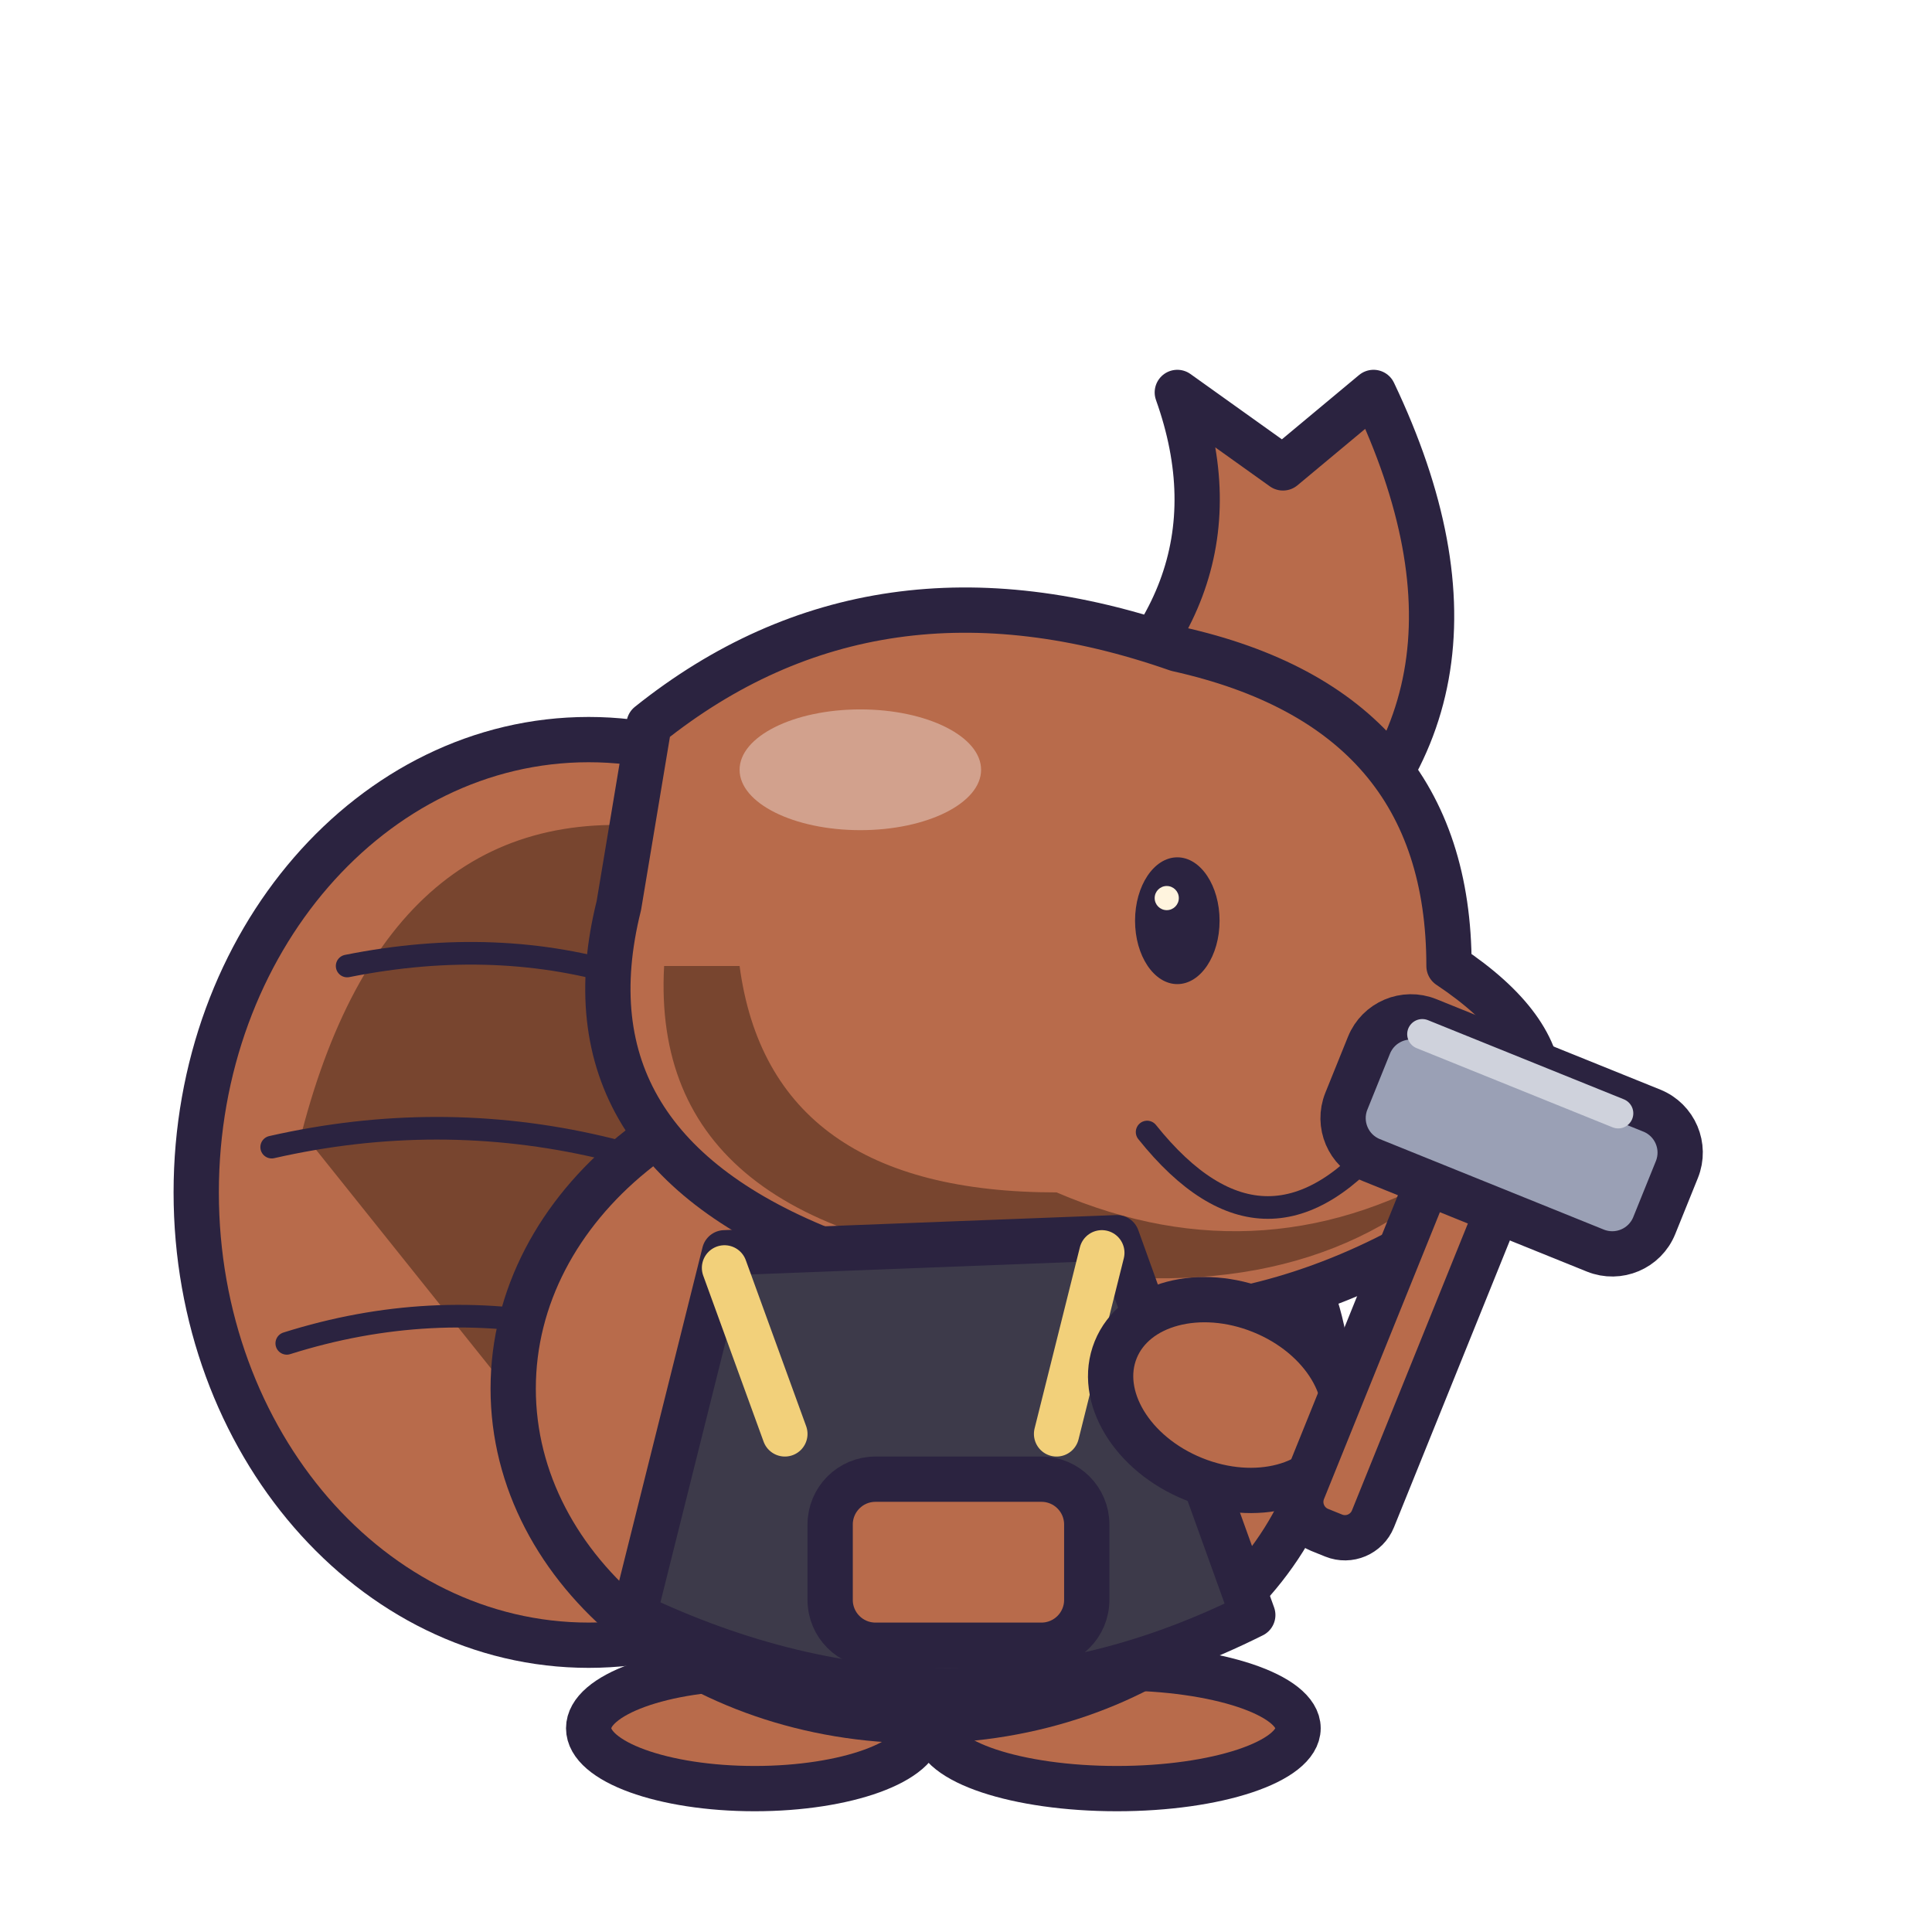
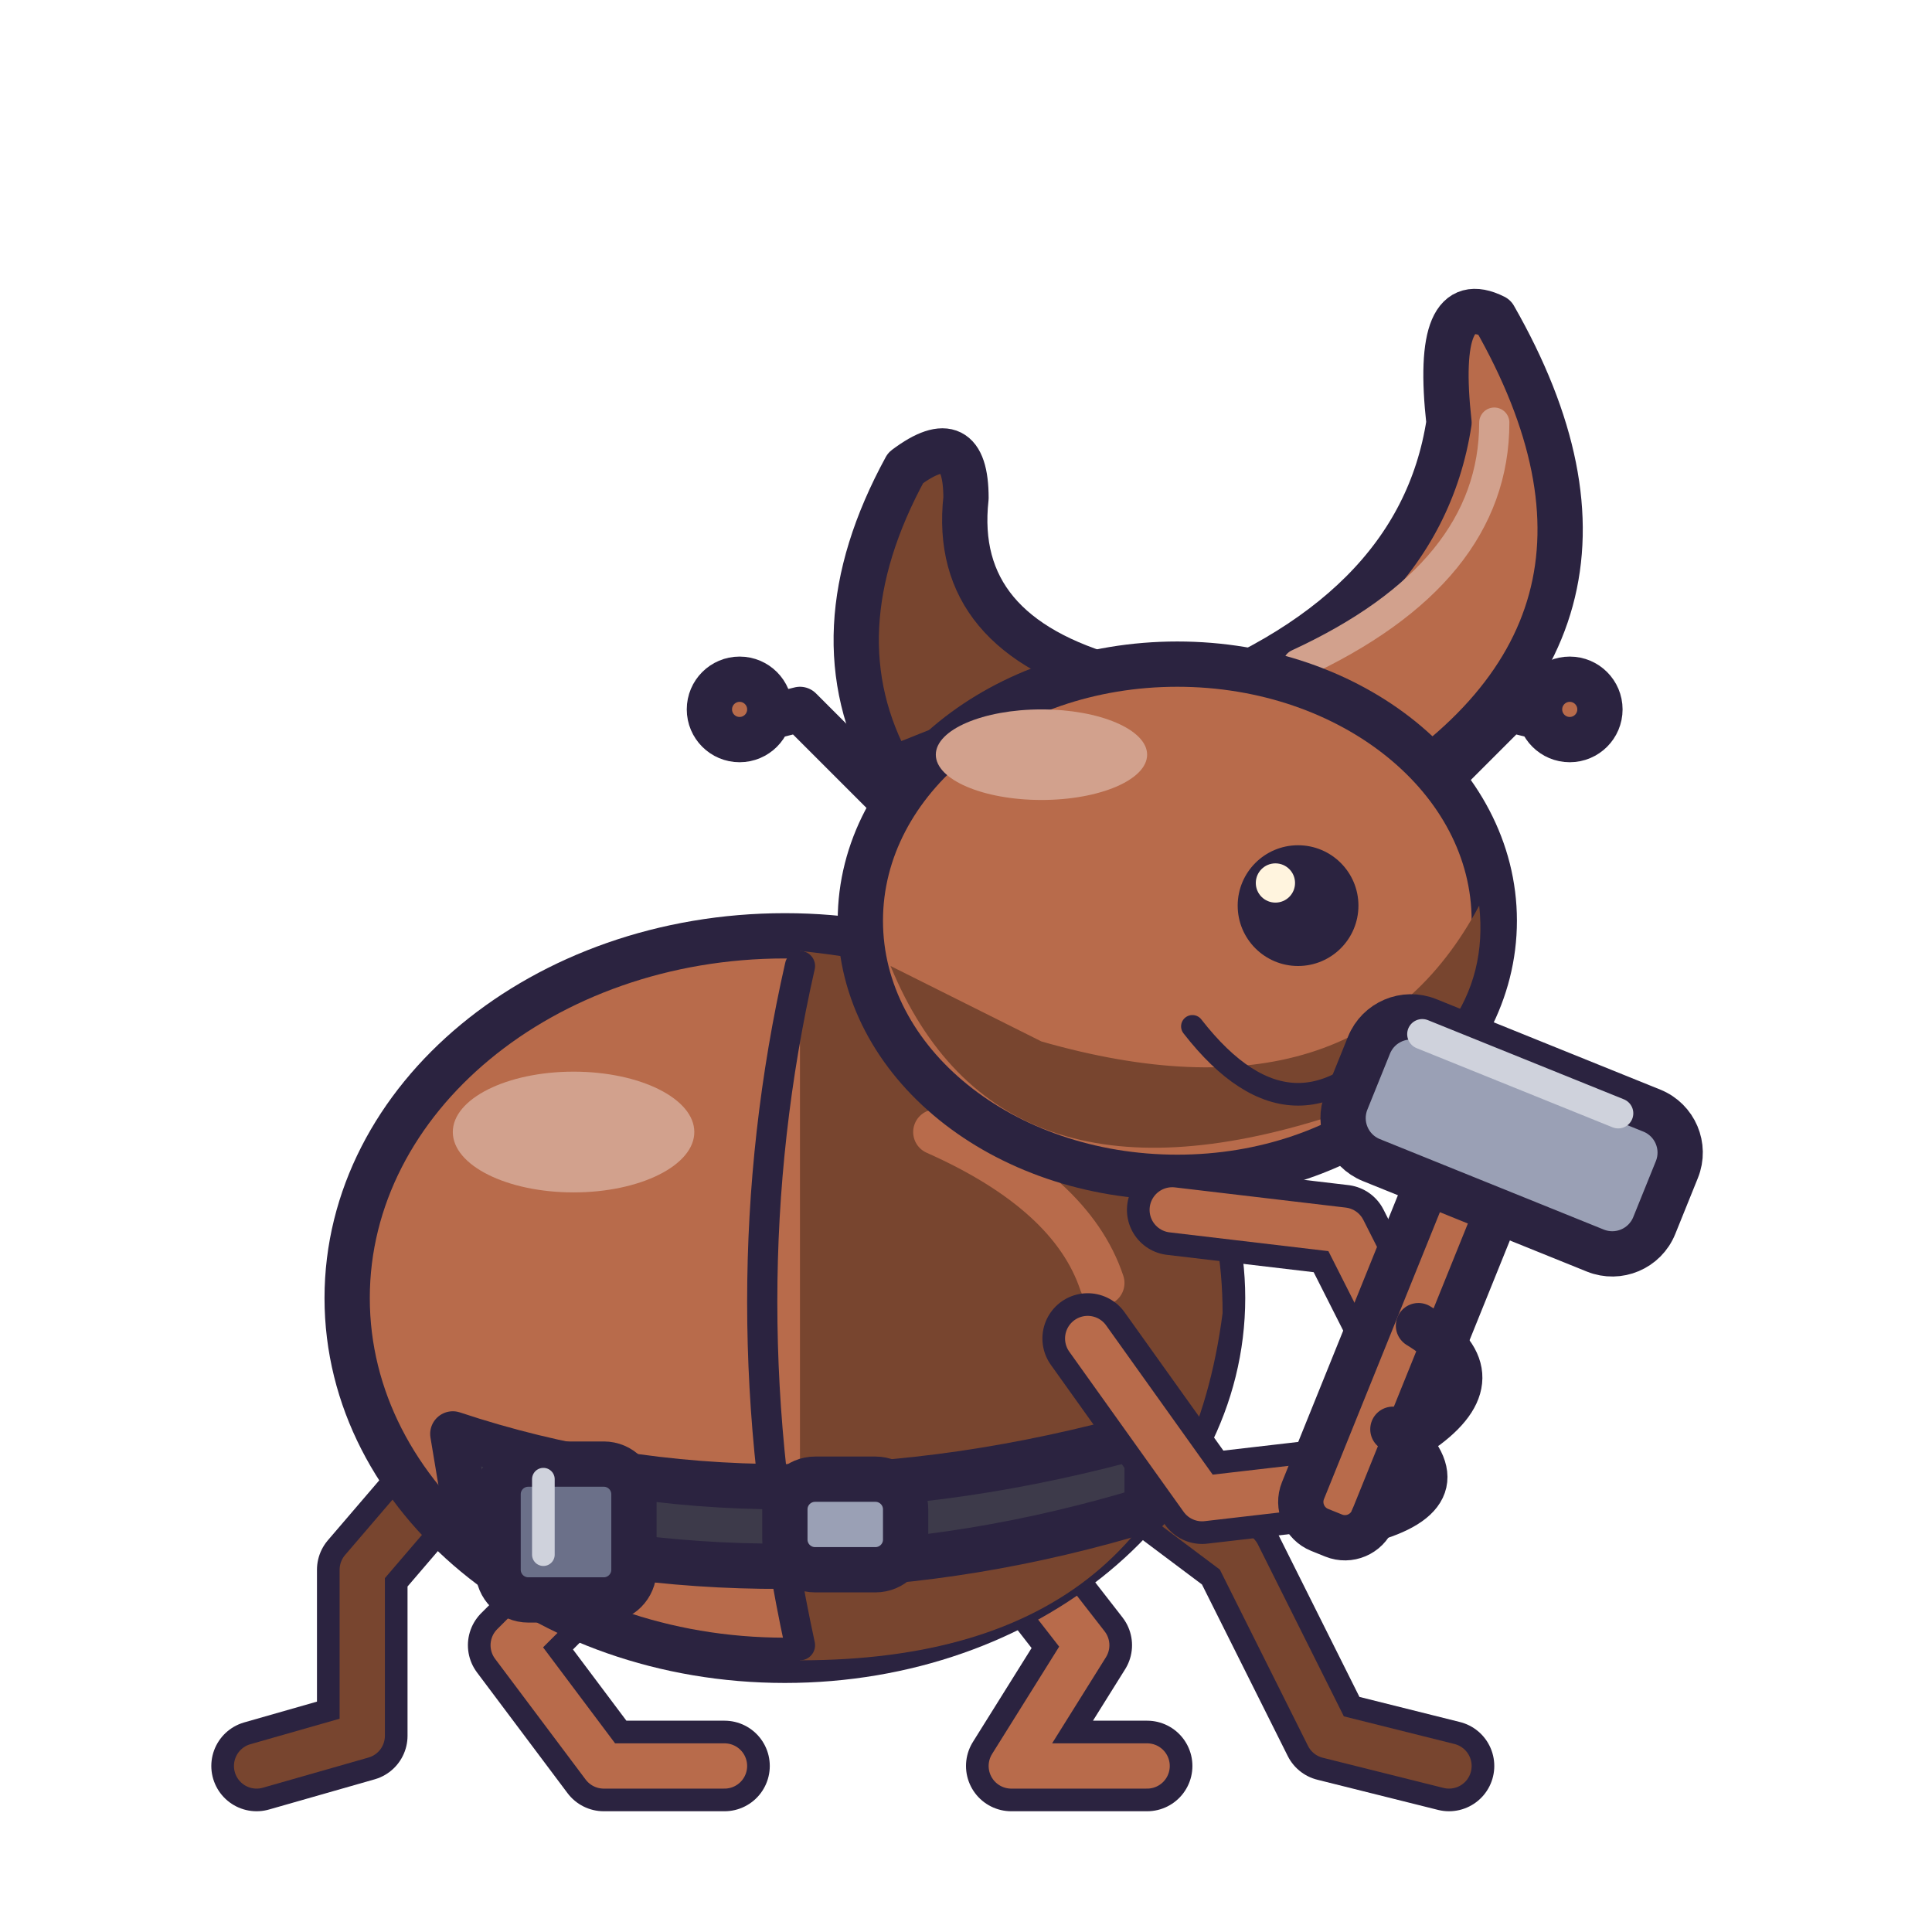
<svg xmlns="http://www.w3.org/2000/svg" version="1.1" viewBox="0 0 128 128" fill="none" stroke="#2B2340" stroke-width="3" stroke-linecap="round" stroke-linejoin="round">
  <g id="feet">
-     <ellipse cx="50" cy="114.5" rx="11" ry="4" fill="#B86B4B" />
-     <ellipse cx="74" cy="114.5" rx="12" ry="4" fill="#B86B4B" />
+     <g transform="translate(0 0)">
+       <path d="M36 90L24 104L24 115L17 117" fill="none" stroke="#2B2340" stroke-width="6" />
+       <path d="M36 90L24 104L24 115L17 117" fill="none" stroke="#78452F" stroke-width="3" />
+     </g>
+     <g transform="translate(0 0)">
+       <path d="M66 91L82 103L88 115L96 117" fill="none" stroke="#2B2340" stroke-width="6" />
+       <path d="M66 91L82 103L88 115L96 117" fill="none" stroke="#78452F" stroke-width="3" />
+     </g>
+     <g transform="translate(0 0)">
+       <path d="M43 100L34 109L40 117L48 117" fill="none" stroke="#2B2340" stroke-width="6" />
+       <path d="M43 100L34 109L40 117L48 117" fill="none" stroke="#B86B4B" stroke-width="3" />
+     </g>
+     <g transform="translate(0 0)">
+       <path d="M65 100L72 109L67 117L76 117" fill="none" stroke="#2B2340" stroke-width="6" />
+       <path d="M65 100L72 109L67 117L76 117" fill="none" stroke="#B86B4B" stroke-width="3" />
+     </g>
  </g>
  <g id="pose" transform="translate(0 -1)">
-     <g id="tail">
-       <ellipse cx="39" cy="80" rx="26" ry="30" fill="#B86B4B" />
-       <path d="M20 76Q26 53 45 56Q64 61 60 82Q55 104 36 96" fill="#78452F" stroke="none" />
-       <path d="M23 65Q43 61 58 76M18 77Q40 72 61 87M19 90Q38 84 57 98" fill="none" stroke="#2B2340" stroke-width="1.5" />
-     </g>
+     <g id="tail" />
    <g id="body">
-       <ellipse cx="61" cy="93" rx="27" ry="22" fill="#B86B4B" />
-       <path d="M51 79Q70 76 76 93Q77 109 64 112Q45 113 44 98Z" fill="#FFF4DE" stroke="none" />
+       <ellipse cx="52" cy="87" rx="29" ry="24" fill="#B86B4B" />
+       <path d="M53 64Q81 67 81 88Q78 111 53 111Z" fill="#78452F" stroke="none" />
+       <path d="M53 65Q48 87 53 110" fill="none" stroke="#2B2340" stroke-width="2" />
+       <ellipse cx="38" cy="76" rx="8" ry="4" fill="#D2A18D" stroke="none" />
+       <path d="M62 76Q71 80 73 86" fill="none" stroke="#B86B4B" stroke-width="3" />
    </g>
    <g id="head">
-       <path d="M69 51Q83 41 78 27L85 32L91 27Q101 48 85 60Z" fill="#B86B4B" />
-       <path d="M43 49Q58 37 78 44Q96 48 96 65Q108 73 96 82Q77 94 55 84Q37 77 41 61Z" fill="#B86B4B" />
-       <path d="M44 65Q43 83 69 85Q87 88 97 78Q84 86 70 80Q51 80 49 65Z" fill="#78452F" stroke="none" />
-       <ellipse cx="57" cy="52" rx="8" ry="4" fill="#D2A18D" stroke="none" />
-       <ellipse cx="78" cy="62" rx="2.8" ry="4.2" fill="#2B2340" stroke="none" />
-       <ellipse cx="77.3" cy="60.5" rx="0.8" ry="0.8" fill="#FFF4DE" stroke="none" />
-       <path d="M76 76Q84 86 92 76" fill="none" stroke="#2B2340" stroke-width="1.5" />
+       <path d="M62 57L53 48L49 49M91 57L100 48L104 49" fill="none" stroke="#2B2340" stroke-width="3" />
+       <ellipse cx="49" cy="48" rx="2" ry="2" fill="#B86B4B" />
+       <ellipse cx="104" cy="48" rx="2" ry="2" fill="#B86B4B" />
+       <path d="M59 52Q54 43 60 32Q64 29 64 34Q63 43 74 46Z" fill="#78452F" />
+       <path d="M77 48Q94 42 96 29Q95 20 99 22Q111 43 90 55Z" fill="#B86B4B" />
+       <path d="M86 45Q99 39 99 29" fill="none" stroke="#D2A18D" stroke-width="2" />
+       <ellipse cx="78" cy="62" rx="21" ry="17" fill="#B86B4B" />
+       <path d="M59 65Q66 82 88 75Q99 70 98 61Q90 76 69 70Z" fill="#78452F" stroke="none" />
+       <ellipse cx="69" cy="51" rx="7" ry="3" fill="#D2A18D" stroke="none" />
+       <ellipse cx="86" cy="61" rx="4" ry="4" fill="#2B2340" stroke="none" />
+       <ellipse cx="84.5" cy="59.5" rx="1.3" ry="1.3" fill="#FFF4DE" stroke="none" />
+       <path d="M79 69Q86 78 93 69" fill="none" stroke="#2B2340" stroke-width="1.5" />
    </g>
    <g id="clothing">
-       <path d="M48 84L74 83L83 108Q63 118 42 108Z" fill="#3D3A4A" />
-       <path d="M48 85L52 96M73 84L70 96" fill="none" stroke="#F2D07A" stroke-width="3" />
-       <rect x="55" y="99" width="17" height="11" rx="3" fill="#B86B4B" />
+       <path d="M30 96Q51 103 76 96L76 101Q53 108 31 102Z" fill="#3D3A4A" />
+       <rect x="52" y="99" width="8" height="6" rx="2" fill="#9AA0B5" />
+       <rect x="33" y="98" width="9" height="9" rx="2" fill="#6B7089" />
+       <path d="M36 99V104" fill="none" stroke="#CFD2DC" stroke-width="1.5" />
    </g>
    <g id="headwear" />
    <g id="arm" transform="rotate(22 78 91)">
-       <ellipse cx="82" cy="92" rx="8" ry="6" fill="#B86B4B" />
+       <path d="M74 82L85 79L93 86M72 92L83 99L94 93" fill="none" stroke="#2B2340" stroke-width="6" />
+       <path d="M74 82L85 79L93 86M72 92L83 99L94 93" fill="none" stroke="#B86B4B" stroke-width="3" />
      <g id="tool">
        <rect x="89" y="65" width="5" height="33" rx="2" fill="#B86B4B" />
        <rect x="82" y="64" width="22" height="10" rx="3" fill="#9AA0B5" />
        <path d="M85 65H99" fill="none" stroke="#CFD2DC" stroke-width="2" />
      </g>
+       <path d="M92 83Q98 84 95 89M93 90Q99 92 94 96" fill="none" stroke="#2B2340" stroke-width="3" />
    </g>
  </g>
</svg>
